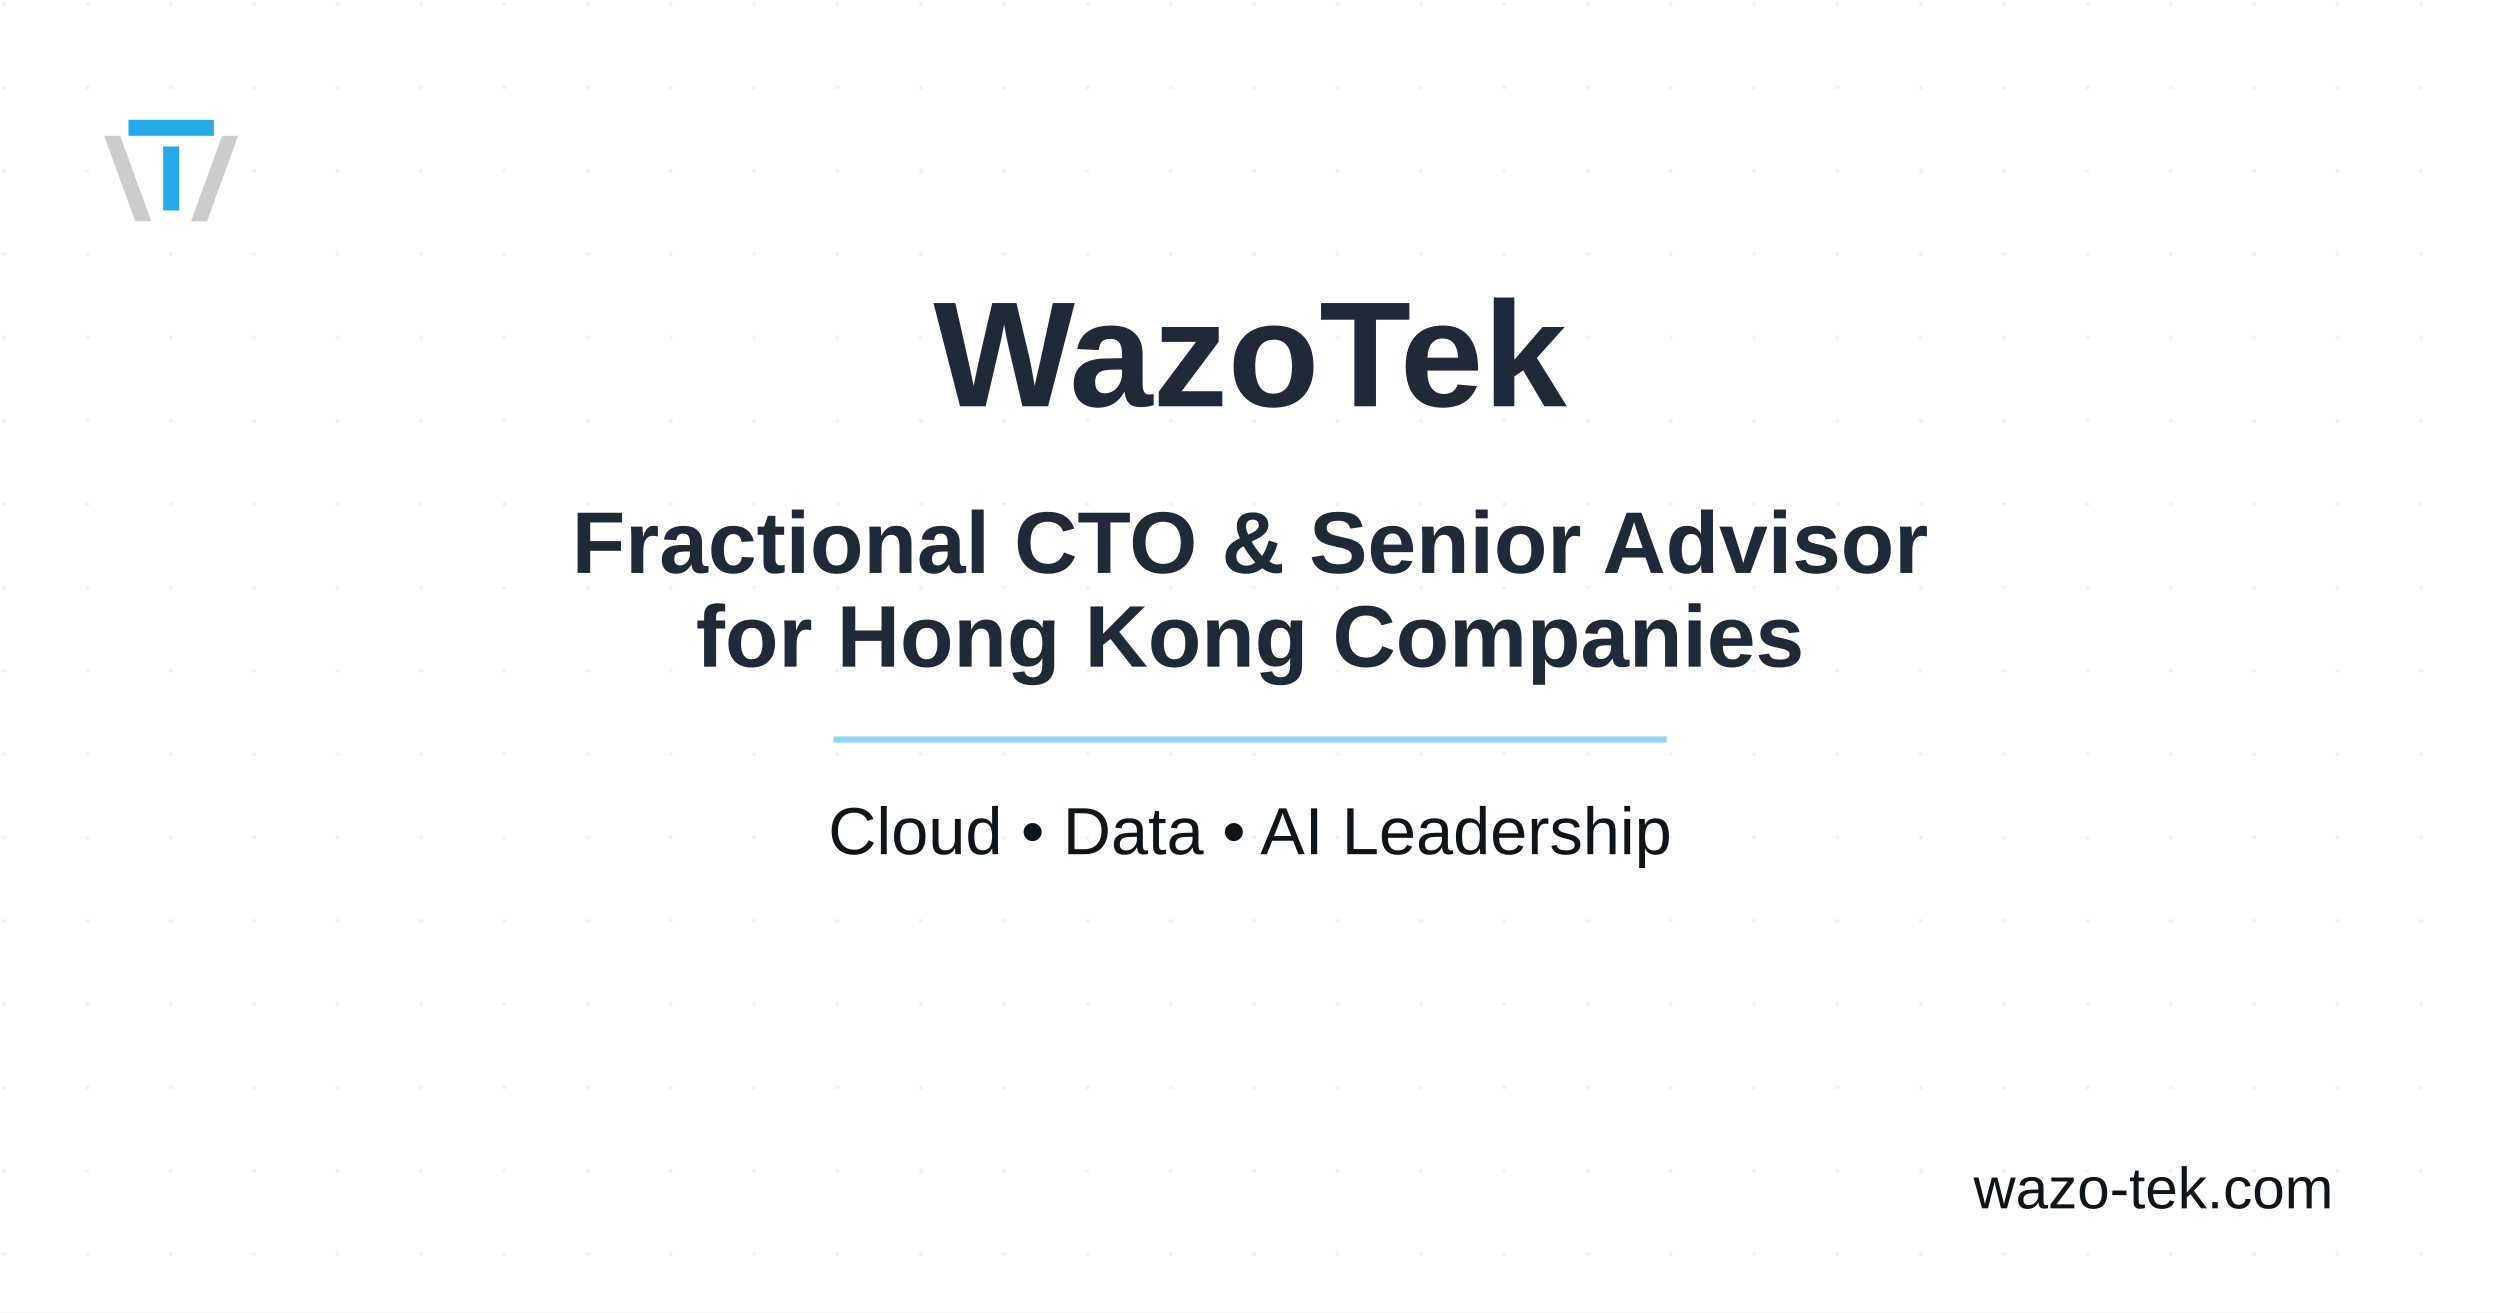
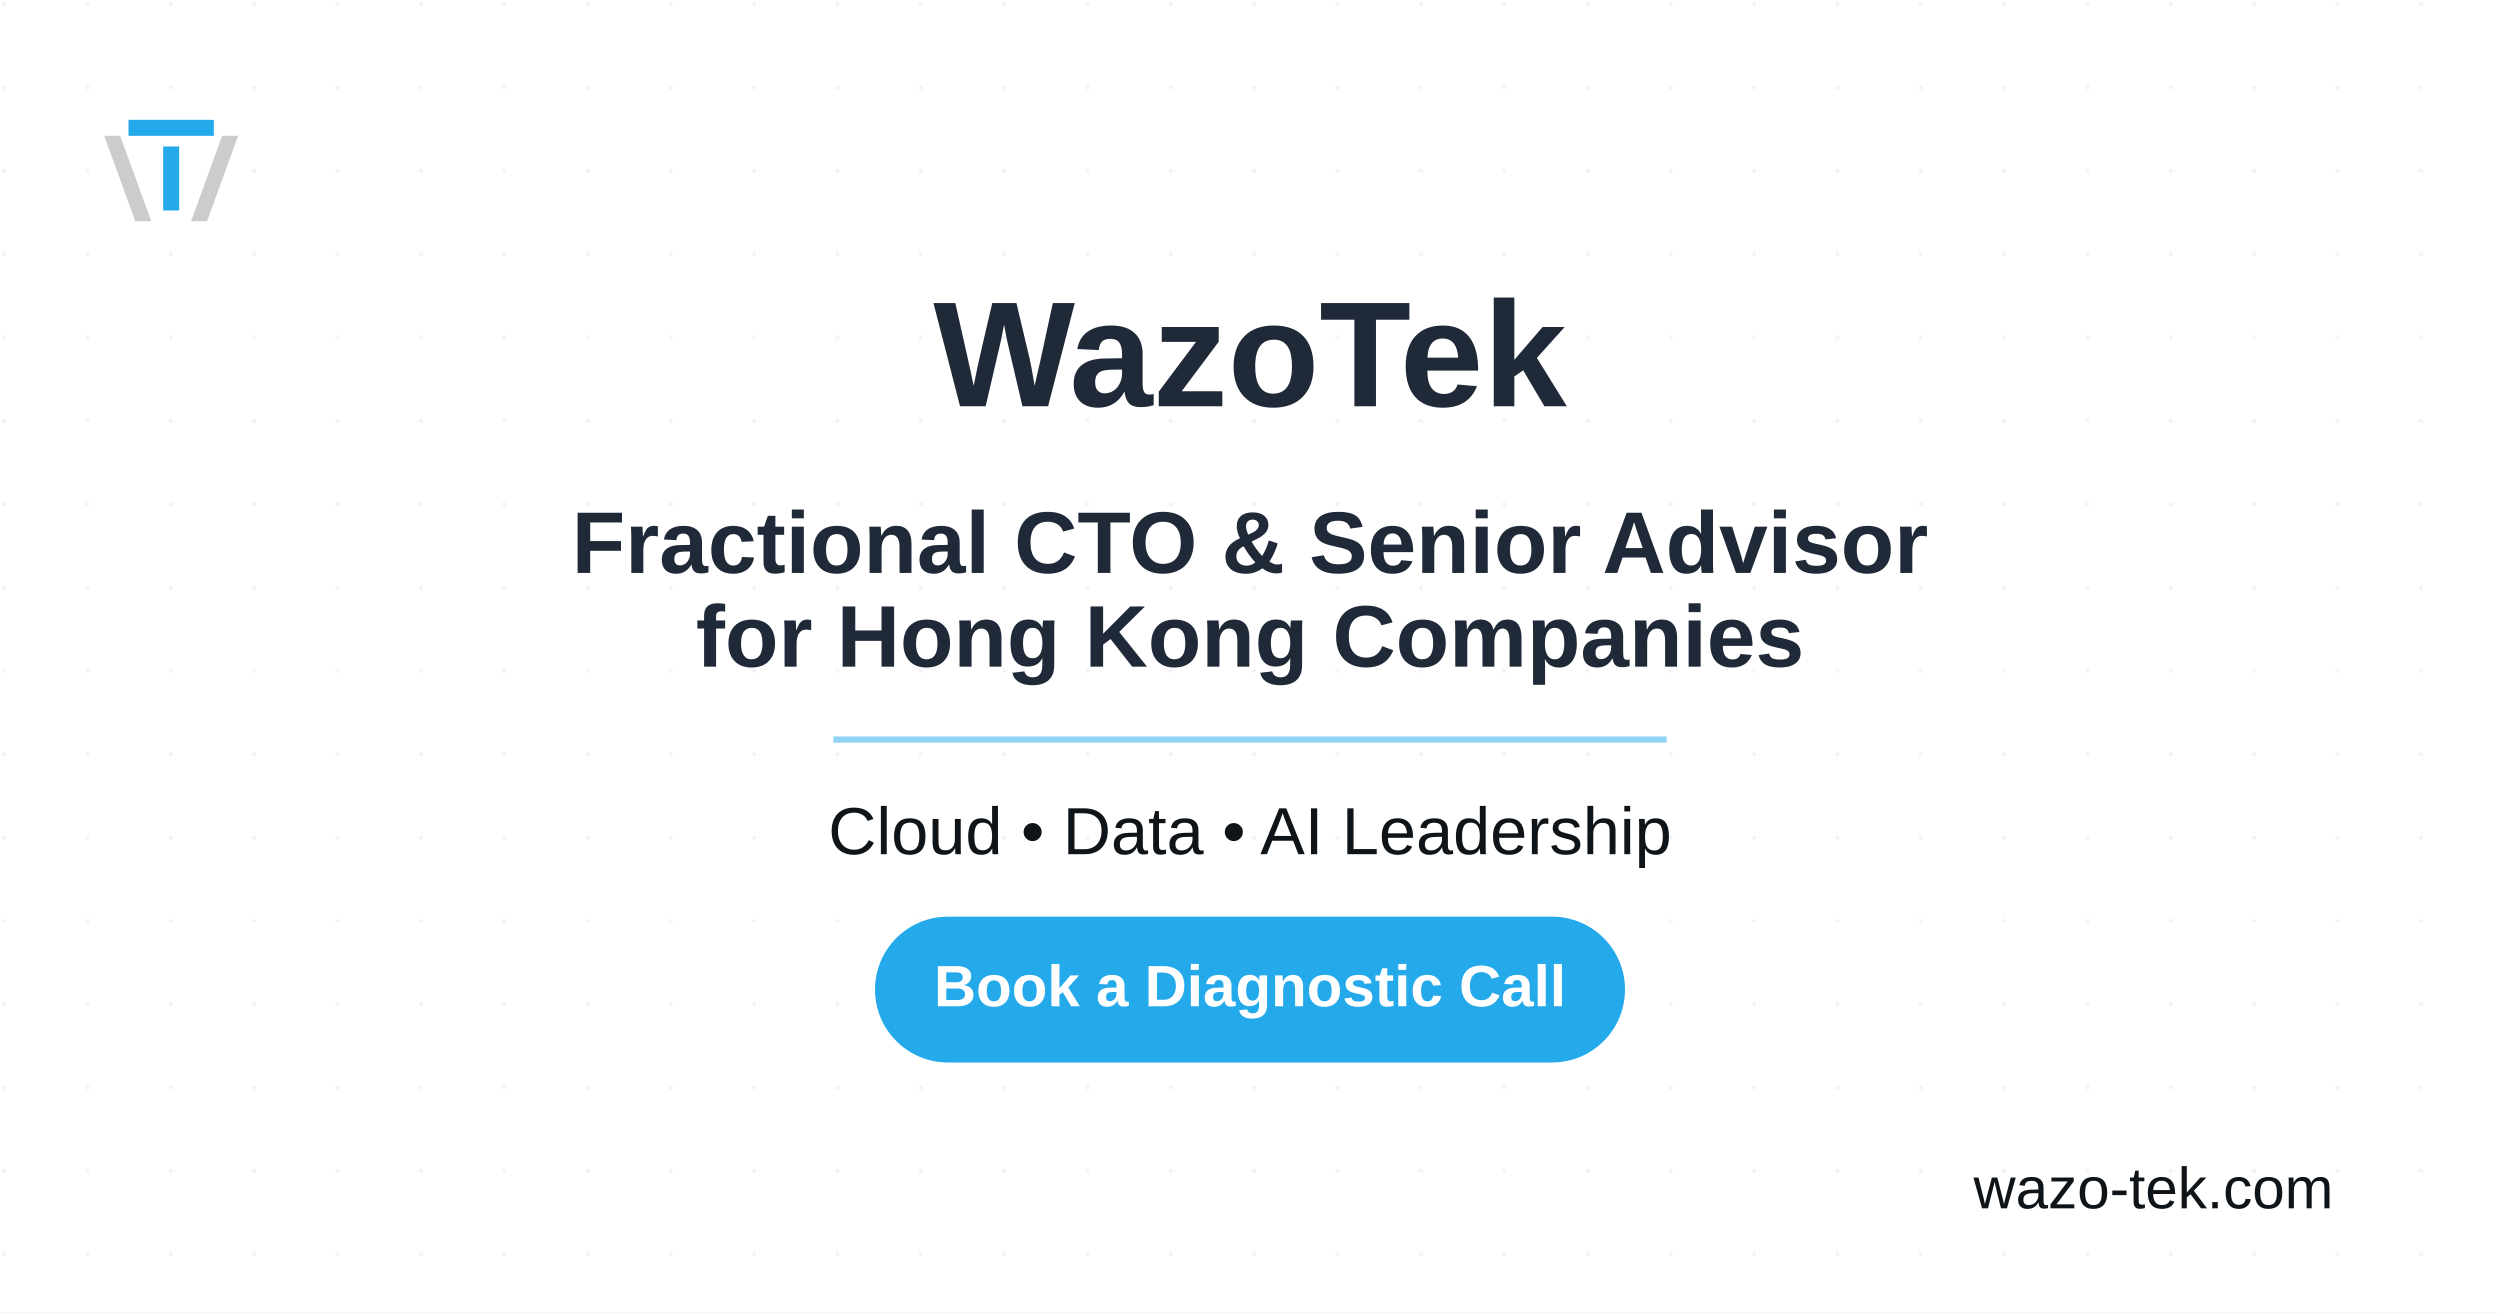
<svg xmlns="http://www.w3.org/2000/svg" width="1200" height="630" viewBox="0 0 1200 630">
  <rect width="1200" height="630" fill="#ffffff" />
  <defs>
    <pattern id="dots" x="0" y="0" width="40" height="40" patternUnits="userSpaceOnUse">
      <circle cx="2" cy="2" r="1" fill="#e5e7eb" opacity="0.5" />
    </pattern>
  </defs>
  <rect width="1200" height="630" fill="url(#dots)" />
  <g transform="translate(50, 50) scale(0.08)">
    <rect x="146" y="94" width="512" height="96" style="fill:#24a9eb" />
    <rect x="354" y="254" width="96" height="384" style="fill:#24a9eb" />
    <rect x="-69" y="190" width="96" height="512" style="fill:#ccc" transform="skewX(20)" />
    <rect x="777" y="190" width="96" height="512" style="fill:#ccc" transform="skewX(-20)" />
  </g>
  <g transform="translate(600, 315)">
    <text x="0" y="-120" font-family="Arial, sans-serif" font-size="72" font-weight="bold" fill="#1f2937" text-anchor="middle">
      WazoTek
    </text>
    <text x="0" y="-40" font-family="Arial, sans-serif" font-size="42" font-weight="600" fill="#1f2937" text-anchor="middle">
      Fractional CTO &amp; Senior Advisor
    </text>
    <text x="0" y="5" font-family="Arial, sans-serif" font-size="42" font-weight="600" fill="#1f2937" text-anchor="middle">
      for Hong Kong Companies
    </text>
    <line x1="-200" y1="40" x2="200" y2="40" stroke="#24a9eb" stroke-width="3" opacity="0.5" />
    <text x="0" y="95" font-family="Arial, sans-serif" font-size="32" fill="#0f1419" text-anchor="middle">
      Cloud • Data • AI Leadership
    </text>
+     <g transform="translate(0, 160)">
+       <rect x="-180" y="-35" width="360" height="70" rx="35" fill="#24a9eb" />
+       <text x="0" y="8" font-family="Arial, sans-serif" font-size="28" font-weight="600" fill="#ffffff" text-anchor="middle">
+         Book a Diagnostic Call
+       </text>
+     </g>
  </g>
  <text x="1120" y="580" font-family="Arial, sans-serif" font-size="28" fill="#0f1419" text-anchor="end">
    wazo-tek.com
  </text>
</svg>
